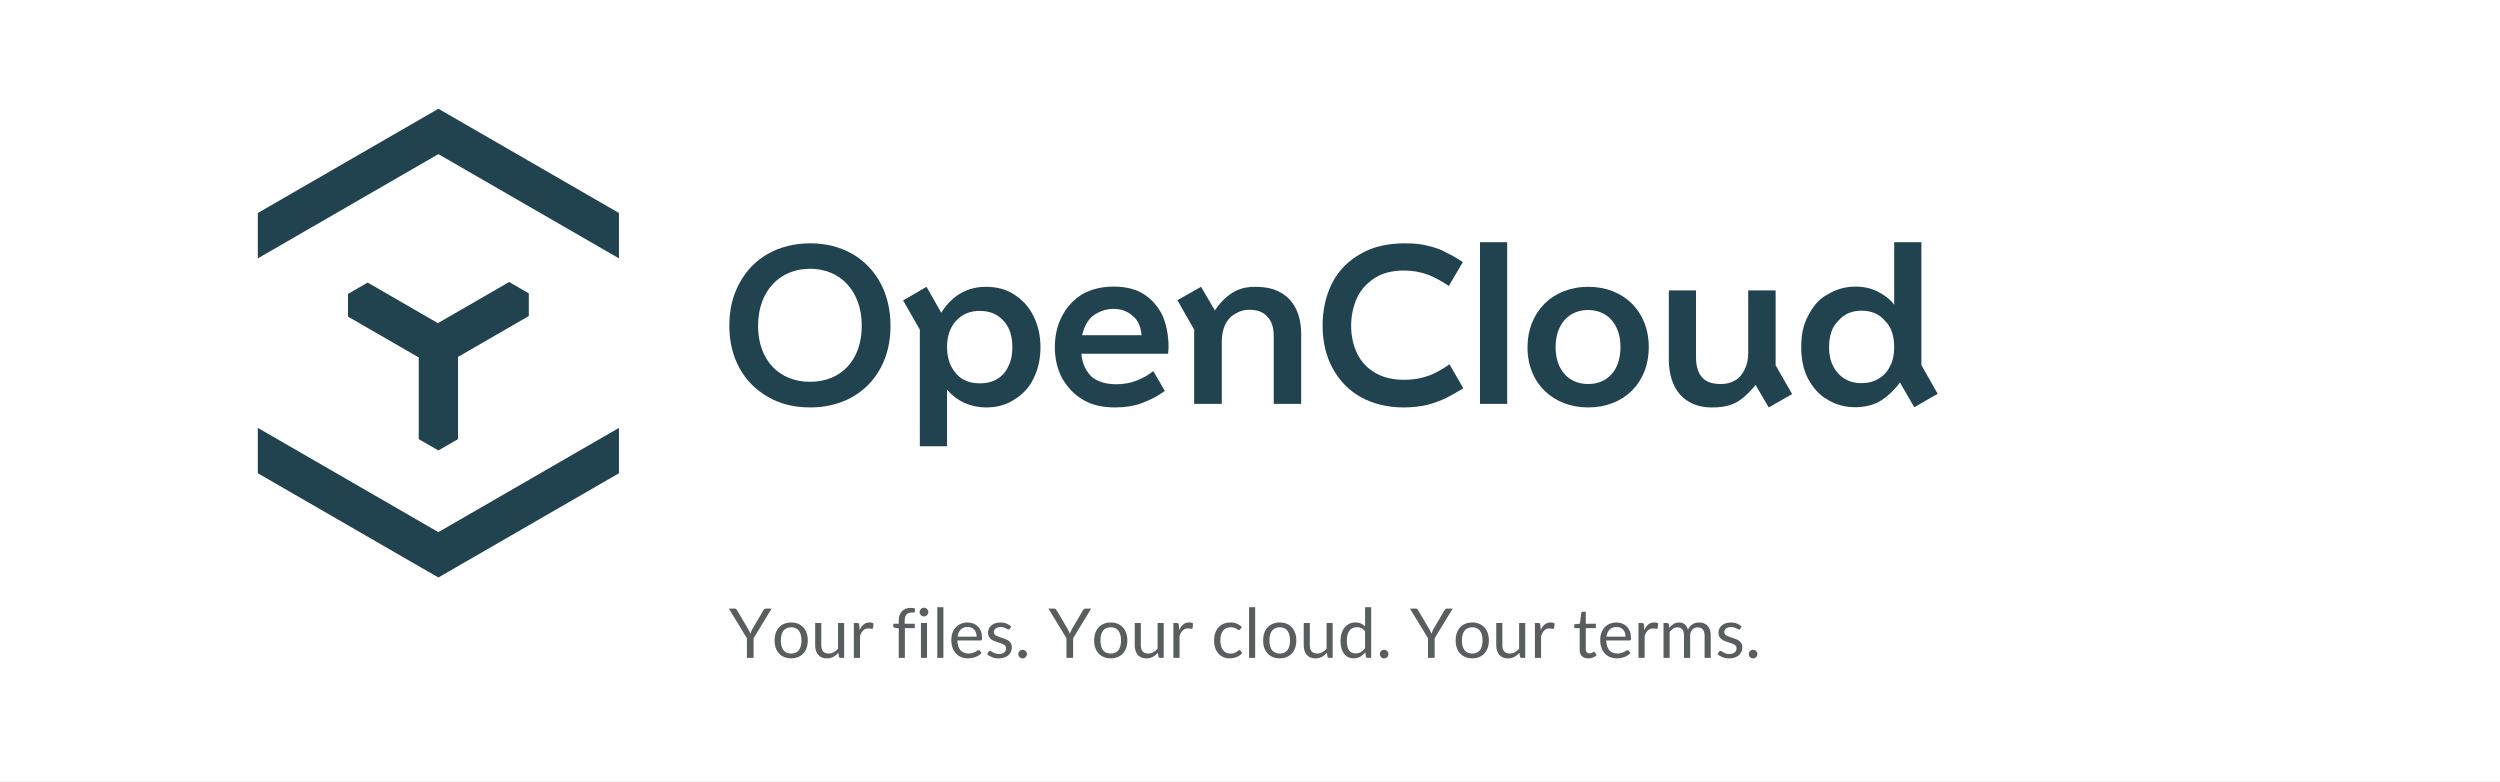
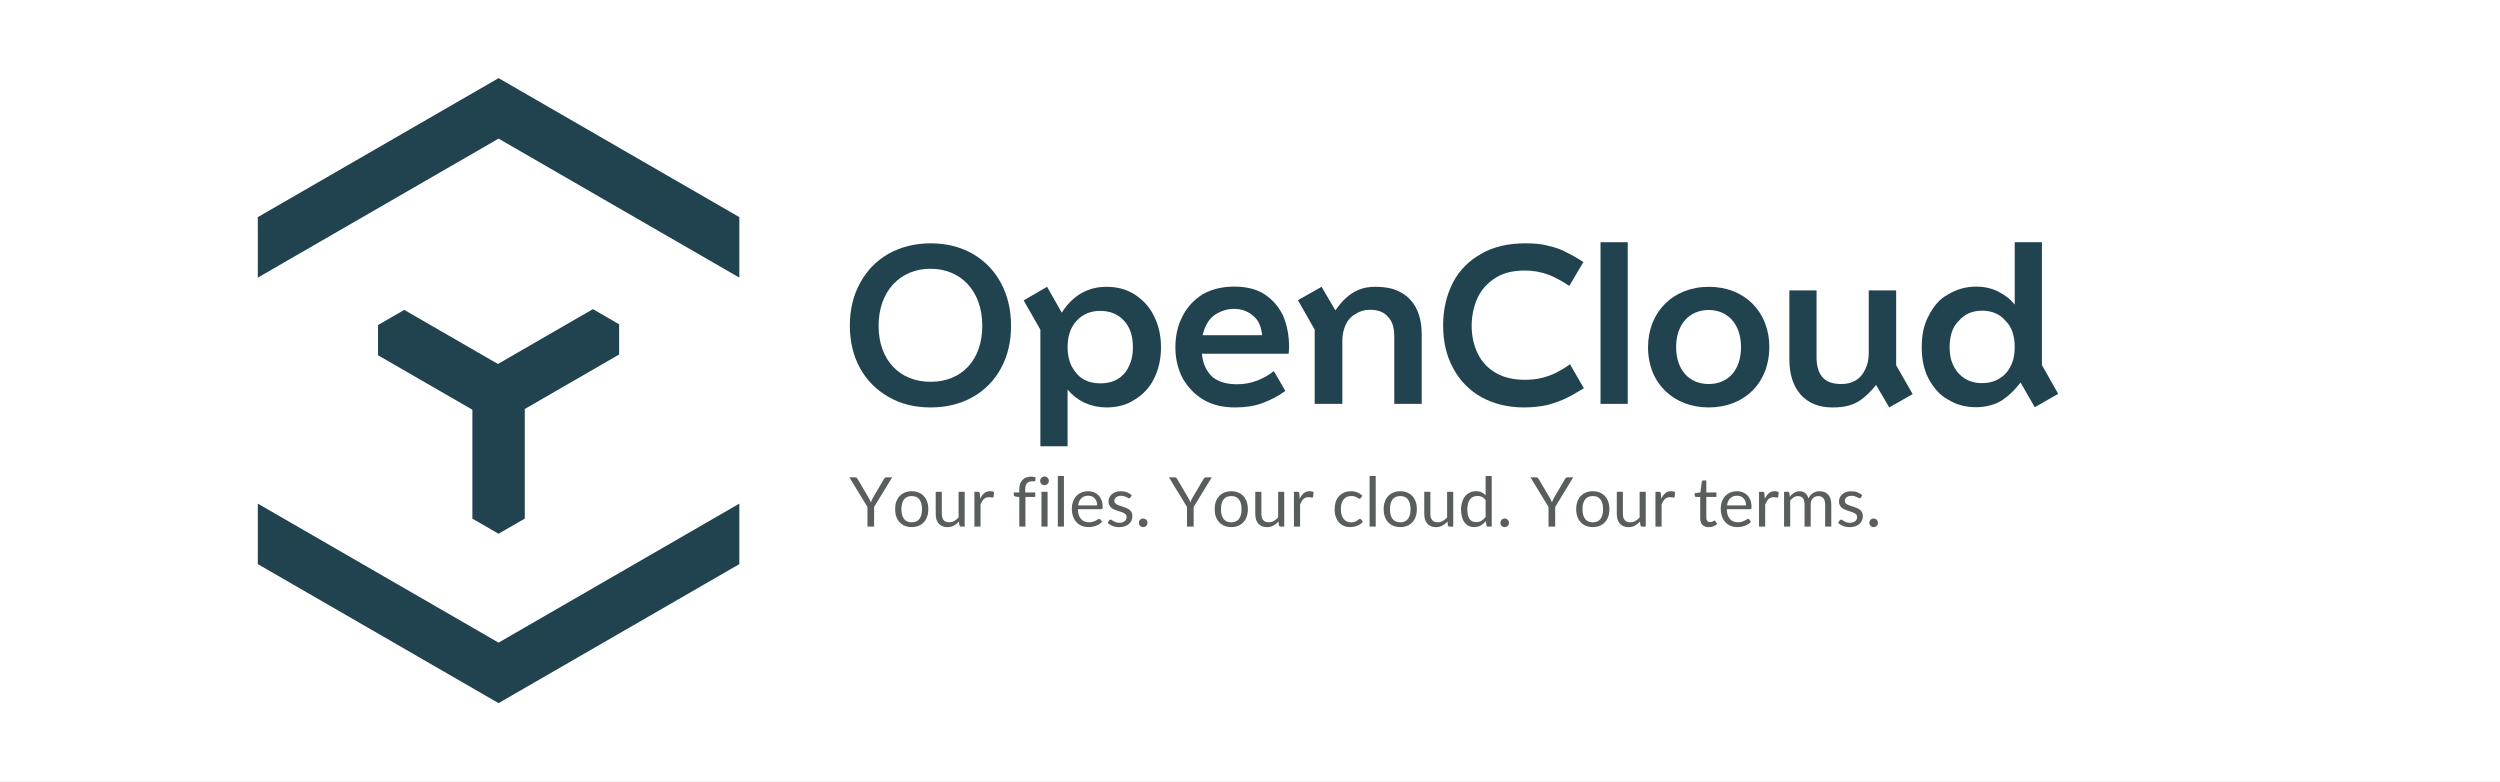
<svg xmlns="http://www.w3.org/2000/svg" width="1600" height="500" viewBox="0 0 1600 500" role="img" aria-label="OpenCloud">
  <rect width="1600" height="500" fill="#ffffff" />
-   <svg x="165.00" y="69.60" width="231.43" height="300.00" viewBox="0 0 27 35">
+   <svg x="165.00" y="50.00" width="308.57" height="400.00" viewBox="0 0 27 35">
    <path d="M13.481 25.514L14.95 24.666V18.528L20.234 15.477V13.785L18.765 12.937L13.446 16.008L8.201 12.979L6.732 13.827V15.52L12.016 18.57V24.668L13.481 25.514Z" fill="#20434F" />
    <path d="M26.965 7.784L13.483 0L0 7.784V11.172L13.482 3.388L26.965 11.172V7.784Z" fill="#20434F" />
    <path d="M26.965 23.828L13.482 31.612L0 23.828V27.216L13.482 35L26.965 27.216V23.828Z" fill="#20434F" />
  </svg>
-   <svg x="466.43" y="153.60" width="774.00" height="132.00" viewBox="41 7 129 22">
+   <svg x="543.57" y="153.60" width="774.00" height="132.00" viewBox="41 7 129 22">
    <path d="M45.193 23.743C42.577 22.268 41.055 19.557 41.055 16.155C41.055 14.443 41.411 12.921 42.148 11.589C43.575 8.925 46.287 7.355 49.688 7.355C51.377 7.355 52.851 7.736 54.159 8.473C56.752 9.972 58.251 12.731 58.251 16.155C58.251 17.844 57.894 19.366 57.18 20.675C55.753 23.315 53.042 24.86 49.688 24.86C47.999 24.86 46.501 24.504 45.193 23.743ZM49.664 22.125C52.994 22.125 55.182 19.795 55.182 16.155C55.182 12.421 52.876 10.067 49.664 10.067C46.453 10.067 44.122 12.421 44.122 16.155C44.122 19.771 46.334 22.125 49.664 22.125Z" fill="#20434F" />
    <path d="M62.091 11.993L63.661 14.752C65.088 12.493 66.967 11.993 68.418 11.993C69.583 11.993 70.582 12.255 71.462 12.826C72.366 13.42 73.056 14.181 73.508 15.133C74.007 16.132 74.245 17.226 74.245 18.439C74.245 19.652 74.007 20.77 73.508 21.769C73.056 22.72 72.342 23.481 71.438 24.028C70.582 24.599 69.583 24.86 68.418 24.86C67.633 24.86 66.848 24.694 66.087 24.361C65.397 24.028 64.779 23.553 64.279 22.958V28.999H61.377V16.56L59.594 13.444L62.091 11.993ZM64.279 18.439C64.279 19.176 64.422 19.866 64.707 20.46C65.064 21.103 65.469 21.555 65.944 21.84C66.491 22.149 67.086 22.292 67.775 22.292C68.489 22.292 69.084 22.149 69.607 21.84C70.13 21.531 70.558 21.079 70.82 20.46C71.129 19.866 71.248 19.176 71.248 18.439C71.248 17.25 70.939 16.298 70.32 15.632C69.678 14.919 68.846 14.562 67.752 14.562C66.729 14.562 65.873 14.919 65.231 15.632C64.612 16.298 64.279 17.25 64.279 18.439Z" fill="#20434F" />
    <path d="M76.54 15.133C77.016 14.181 77.73 13.397 78.705 12.778C79.704 12.231 80.798 11.97 82.059 11.97C83.319 11.97 84.366 12.231 85.198 12.731C86.102 13.302 86.768 14.063 87.244 15.014C87.671 15.989 87.909 17.154 87.909 18.439L87.862 19.129H78.61C78.705 20.199 79.085 21.008 79.751 21.626C80.418 22.149 81.298 22.387 82.344 22.387C83.153 22.387 83.866 22.245 84.532 21.983C85.198 21.721 85.793 21.388 86.269 20.984C86.34 21.055 87.505 23.101 87.505 23.101C86.768 23.648 85.935 24.076 85.032 24.408C84.199 24.718 83.224 24.86 82.153 24.86C80.869 24.86 79.728 24.599 78.8 24.052C77.896 23.529 77.159 22.767 76.564 21.769C76.041 20.77 75.779 19.652 75.779 18.439C75.779 17.25 76.017 16.132 76.54 15.133ZM78.681 17.154H85.032C84.936 16.203 84.627 15.537 84.104 15.109C83.533 14.61 82.867 14.348 82.059 14.348C81.226 14.348 80.513 14.61 79.87 15.062C79.3 15.514 78.919 16.203 78.681 17.154Z" fill="#20434F" />
    <path d="M102.054 17.059V24.48H99.128V17.321C99.128 16.346 98.914 15.656 98.462 15.204C98.034 14.681 97.392 14.443 96.512 14.443C95.941 14.443 95.466 14.586 94.99 14.895C94.538 15.133 94.181 15.537 93.943 16.037C93.729 16.512 93.587 17.083 93.587 17.773V24.48H90.637V16.56L88.853 13.42L91.374 11.993L92.849 14.514C94.348 12.278 95.965 11.993 97.059 11.993C98.296 11.993 99.057 12.207 99.556 12.445C100.056 12.683 100.508 12.992 100.841 13.373C101.649 14.253 102.054 15.49 102.054 17.059Z" fill="#20434F" />
    <path d="M117.538 23.838C117.015 24.1 116.325 24.361 115.469 24.599C114.684 24.766 113.851 24.861 112.971 24.861C111.259 24.861 109.737 24.48 108.429 23.767C107.144 23.053 106.145 22.03 105.408 20.675C104.694 19.366 104.338 17.844 104.338 16.108C104.338 14.419 104.694 12.897 105.384 11.541C106.074 10.21 107.144 9.163 108.405 8.473C109.713 7.712 111.283 7.355 113.138 7.355C114.066 7.355 114.874 7.427 115.564 7.617C116.373 7.807 117.038 8.045 117.514 8.331C118.014 8.569 118.608 8.902 119.298 9.353L117.8 11.898C117.062 11.399 116.349 11.018 115.659 10.733C114.85 10.424 113.994 10.257 113.066 10.257C111.83 10.257 110.807 10.495 109.999 10.994C109.118 11.541 108.476 12.231 108.048 13.088C107.62 14.015 107.382 15.038 107.382 16.155C107.382 17.274 107.62 18.273 108.048 19.152C108.476 20.009 109.118 20.699 109.999 21.198C110.831 21.674 111.854 21.912 113.043 21.912C113.733 21.912 114.351 21.84 114.922 21.697C115.54 21.531 116.064 21.341 116.491 21.103C117.086 20.794 117.538 20.508 117.871 20.247L119.346 22.815C118.632 23.243 118.037 23.6 117.538 23.838Z" fill="#20434F" />
    <rect x="121.127" y="7.236" width="2.902" height="17.244" fill="#20434F" />
    <path d="M126.195 18.439C126.195 14.681 128.859 11.993 132.688 11.993C136.494 11.993 139.134 14.657 139.134 18.415C139.134 22.221 136.494 24.86 132.664 24.86C129.002 24.86 126.195 22.363 126.195 18.439ZM132.664 22.363C134.71 22.363 136.113 20.912 136.113 18.415C136.113 15.989 134.71 14.467 132.664 14.467C130.548 14.467 129.192 16.06 129.192 18.415C129.192 20.841 130.572 22.363 132.664 22.363Z" fill="#20434F" />
    <path d="M145.86 24.861C144.456 24.861 143.339 24.432 142.482 23.505C141.674 22.577 141.27 21.317 141.27 19.747V12.374H144.171V19.533C144.171 20.46 144.385 21.174 144.837 21.674C145.265 22.149 145.931 22.363 146.811 22.363C147.382 22.363 147.881 22.244 148.334 21.983C148.785 21.721 149.118 21.317 149.356 20.817C149.618 20.294 149.737 19.699 149.737 19.081V12.374H152.662V20.365L154.422 23.434L151.925 24.861L150.522 22.459C150.522 22.459 149.974 23.172 149.237 23.791C148.334 24.552 147.382 24.861 145.86 24.861Z" fill="#20434F" />
    <path d="M156.104 15.133C156.651 14.062 157.293 13.277 158.173 12.826C159.053 12.279 160.076 11.97 161.17 11.97C162.098 11.97 162.859 12.16 163.525 12.493C164.191 12.826 164.809 13.254 165.309 13.896V7.237H168.21V20.341L169.947 23.41L167.449 24.837L165.927 22.197C165.927 22.197 164.88 23.671 163.525 24.337C162.954 24.623 162.05 24.837 161.194 24.837C160.076 24.837 159.053 24.575 158.173 24.005C157.317 23.553 156.651 22.768 156.104 21.769C155.604 20.77 155.391 19.699 155.391 18.439C155.391 17.155 155.604 16.06 156.104 15.133ZM158.363 18.439C158.363 19.247 158.506 19.89 158.792 20.437C159.125 21.103 159.553 21.507 160.004 21.793C160.528 22.102 161.098 22.268 161.812 22.268C162.526 22.268 163.144 22.102 163.644 21.793C164.143 21.507 164.571 21.079 164.88 20.437C165.166 19.89 165.309 19.247 165.309 18.439C165.309 17.25 164.999 16.251 164.333 15.632C163.763 14.919 162.883 14.539 161.836 14.539C160.766 14.539 159.933 14.919 159.339 15.632C158.673 16.251 158.363 17.25 158.363 18.439Z" fill="#20434F" />
  </svg>
-   <path d="M493.84 389.50L482.29 408.47L482.29 421.03L478.02 421.03L478.02 408.47L466.47 389.50L470.21 389.50Q470.78 389.50 471.11 389.78Q471.44 390.05 471.69 390.49L478.90 402.75Q479.30 403.52 479.63 404.19Q479.96 404.86 480.20 405.54Q480.44 404.86 480.75 404.19Q481.06 403.52 481.43 402.75L488.63 390.49Q488.82 390.12 489.18 389.81Q489.53 389.50 490.08 389.50L493.84 389.50M506.38 398.39Q508.82 398.39 510.78 399.20Q512.74 400.02 514.12 401.51Q515.51 403.01 516.25 405.13Q516.98 407.26 516.98 409.87Q516.98 412.51 516.25 414.63Q515.51 416.74 514.12 418.23Q512.74 419.73 510.78 420.53Q508.82 421.34 506.38 421.34Q503.92 421.34 501.95 420.53Q499.98 419.73 498.59 418.23Q497.21 416.74 496.47 414.63Q495.73 412.51 495.73 409.87Q495.73 407.26 496.47 405.13Q497.21 403.01 498.59 401.51Q499.98 400.02 501.95 399.20Q503.92 398.39 506.38 398.39M506.38 418.28Q509.68 418.28 511.31 416.07Q512.94 413.86 512.94 409.90Q512.94 405.91 511.31 403.69Q509.68 401.47 506.38 401.47Q504.71 401.47 503.47 402.04Q502.22 402.61 501.40 403.69Q500.57 404.77 500.17 406.34Q499.76 407.92 499.76 409.90Q499.76 413.86 501.40 416.07Q503.04 418.28 506.38 418.28M536.34 398.74L540.26 398.74L540.26 421.03L537.93 421.03Q537.09 421.03 536.87 420.21L536.56 417.82Q535.11 419.42 533.31 420.40Q531.50 421.38 529.17 421.38Q527.35 421.38 525.95 420.78Q524.55 420.17 523.61 419.07Q522.66 417.97 522.19 416.41Q521.71 414.85 521.71 412.95L521.71 398.74L525.63 398.74L525.63 412.95Q525.63 415.48 526.79 416.87Q527.94 418.26 530.32 418.26Q532.05 418.26 533.56 417.43Q535.07 416.61 536.34 415.15L536.34 398.74M549.92 399.82L550.18 403.21Q551.24 400.92 552.78 399.63Q554.32 398.35 556.54 398.35Q557.24 398.35 557.89 398.50Q558.54 398.65 559.05 398.98L558.76 401.91Q558.63 402.46 558.10 402.46Q557.79 402.46 557.20 402.33Q556.61 402.20 555.86 402.20Q554.80 402.20 553.98 402.50Q553.15 402.81 552.50 403.42Q551.85 404.02 551.34 404.91Q550.82 405.80 550.40 406.95L550.40 421.03L546.46 421.03L546.46 398.74L548.71 398.74Q549.35 398.74 549.59 398.98Q549.83 399.23 549.92 399.82M579.13 421.03L575.20 421.03L575.20 402.09L572.73 401.80Q572.27 401.69 571.97 401.46Q571.68 401.23 571.68 400.79L571.68 399.18L575.20 399.18L575.20 397.03Q575.20 395.11 575.74 393.63Q576.27 392.14 577.28 391.12Q578.28 390.10 579.68 389.57Q581.09 389.04 582.85 389.04Q584.35 389.04 585.60 389.48L585.51 391.44Q585.47 391.97 584.93 392.01Q584.39 392.05 583.49 392.05Q582.48 392.05 581.65 392.32Q580.83 392.58 580.23 393.18Q579.64 393.77 579.32 394.74Q579 395.71 579 397.14L579 399.18L585.43 399.18L585.43 402.02L579.13 402.02L579.13 421.03M589.39 398.74L593.30 398.74L593.30 421.03L589.39 421.03L589.39 398.74M594.14 391.75Q594.14 392.32 593.91 392.81Q593.68 393.31 593.29 393.69Q592.91 394.08 592.39 394.30Q591.87 394.52 591.30 394.52Q590.73 394.52 590.23 394.30Q589.74 394.08 589.36 393.69Q588.99 393.31 588.77 392.81Q588.55 392.32 588.55 391.75Q588.55 391.17 588.77 390.66Q588.99 390.14 589.36 389.75Q589.74 389.37 590.23 389.15Q590.73 388.93 591.30 388.93Q591.87 388.93 592.39 389.15Q592.91 389.37 593.29 389.75Q593.68 390.14 593.91 390.66Q594.14 391.17 594.14 391.75M599.86 388.62L603.77 388.62L603.77 421.03L599.86 421.03L599.86 388.62M612.84 407.45L625.03 407.45Q625.03 406.09 624.64 404.96Q624.26 403.82 623.52 403Q622.78 402.17 621.73 401.72Q620.67 401.27 619.33 401.27Q616.51 401.27 614.87 402.91Q613.23 404.55 612.84 407.45M627.09 416.47L628.19 417.90Q627.47 418.78 626.46 419.43Q625.44 420.08 624.29 420.50Q623.13 420.92 621.90 421.13Q620.67 421.34 619.46 421.34Q617.15 421.34 615.20 420.56Q613.26 419.77 611.84 418.27Q610.42 416.76 609.63 414.54Q608.83 412.32 608.83 409.43Q608.83 407.10 609.55 405.08Q610.26 403.05 611.61 401.57Q612.95 400.08 614.88 399.24Q616.82 398.39 619.24 398.39Q621.24 398.39 622.95 399.06Q624.65 399.73 625.90 401Q627.14 402.26 627.84 404.12Q628.55 405.98 628.55 408.36Q628.55 409.28 628.35 409.59Q628.15 409.90 627.60 409.90L612.71 409.90Q612.77 412.01 613.29 413.57Q613.81 415.13 614.73 416.18Q615.65 417.22 616.93 417.74Q618.21 418.26 619.79 418.26Q621.26 418.26 622.33 417.92Q623.40 417.57 624.17 417.18Q624.94 416.78 625.46 416.44Q625.97 416.10 626.35 416.10Q626.83 416.10 627.09 416.47M647.20 400.99L646.32 402.42Q646.06 402.90 645.51 402.90Q645.18 402.90 644.76 402.66Q644.34 402.42 643.74 402.12Q643.13 401.82 642.30 401.57Q641.46 401.32 640.32 401.32Q639.33 401.32 638.53 401.57Q637.74 401.82 637.18 402.26Q636.62 402.70 636.32 403.29Q636.03 403.87 636.03 404.55Q636.03 405.41 636.52 405.98Q637.02 406.55 637.83 406.97Q638.64 407.39 639.68 407.71Q640.71 408.03 641.80 408.39Q642.89 408.75 643.92 409.19Q644.96 409.63 645.77 410.29Q646.59 410.95 647.08 411.91Q647.58 412.87 647.58 414.21Q647.58 415.75 647.03 417.06Q646.48 418.37 645.40 419.32Q644.32 420.28 642.76 420.83Q641.20 421.38 639.15 421.38Q636.82 421.38 634.93 420.62Q633.03 419.86 631.71 418.67L632.64 417.18Q632.81 416.89 633.06 416.74Q633.30 416.58 633.67 416.58Q634.07 416.58 634.51 416.89Q634.95 417.20 635.58 417.57Q636.20 417.95 637.10 418.26Q638.01 418.56 639.35 418.56Q640.49 418.56 641.35 418.27Q642.21 417.97 642.78 417.46Q643.35 416.96 643.63 416.30Q643.90 415.64 643.90 414.89Q643.90 413.97 643.41 413.36Q642.91 412.76 642.10 412.33Q641.28 411.90 640.24 411.58Q639.19 411.26 638.11 410.91Q637.02 410.56 635.97 410.11Q634.93 409.65 634.11 408.97Q633.30 408.29 632.80 407.29Q632.31 406.29 632.31 404.86Q632.31 403.58 632.84 402.41Q633.36 401.23 634.38 400.34Q635.39 399.45 636.86 398.92Q638.34 398.39 640.23 398.39Q642.43 398.39 644.18 399.08Q645.93 399.78 647.20 400.99M651.73 418.61Q651.73 418.04 651.94 417.53Q652.15 417.02 652.52 416.65Q652.88 416.28 653.38 416.06Q653.89 415.84 654.46 415.84Q655.03 415.84 655.54 416.06Q656.05 416.28 656.42 416.65Q656.79 417.02 657.01 417.53Q657.23 418.04 657.23 418.61Q657.23 419.20 657.01 419.70Q656.79 420.19 656.42 420.57Q656.05 420.94 655.54 421.15Q655.03 421.36 654.46 421.36Q653.89 421.36 653.38 421.15Q652.88 420.94 652.52 420.57Q652.15 420.19 651.94 419.70Q651.73 419.20 651.73 418.61M698.35 389.50L686.80 408.47L686.80 421.03L682.53 421.03L682.53 408.47L670.98 389.50L674.72 389.50Q675.30 389.50 675.63 389.78Q675.96 390.05 676.20 390.49L683.41 402.75Q683.81 403.52 684.14 404.19Q684.47 404.86 684.71 405.54Q684.95 404.86 685.26 404.19Q685.57 403.52 685.94 402.75L693.14 390.49Q693.34 390.12 693.69 389.81Q694.04 389.50 694.59 389.50L698.35 389.50M710.89 398.39Q713.33 398.39 715.29 399.20Q717.25 400.02 718.64 401.51Q720.02 403.01 720.76 405.13Q721.50 407.26 721.50 409.87Q721.50 412.51 720.76 414.63Q720.02 416.74 718.64 418.23Q717.25 419.73 715.29 420.53Q713.33 421.34 710.89 421.34Q708.43 421.34 706.46 420.53Q704.49 419.73 703.10 418.23Q701.72 416.74 700.98 414.63Q700.24 412.51 700.24 409.87Q700.24 407.26 700.98 405.13Q701.72 403.01 703.10 401.51Q704.49 400.02 706.46 399.20Q708.43 398.39 710.89 398.39M710.89 418.28Q714.19 418.28 715.82 416.07Q717.45 413.86 717.45 409.90Q717.45 405.91 715.82 403.69Q714.19 401.47 710.89 401.47Q709.22 401.47 707.98 402.04Q706.73 402.61 705.91 403.69Q705.08 404.77 704.68 406.34Q704.27 407.92 704.27 409.90Q704.27 413.86 705.91 416.07Q707.55 418.28 710.89 418.28M740.86 398.74L744.77 398.74L744.77 421.03L742.44 421.03Q741.60 421.03 741.38 420.21L741.08 417.82Q739.62 419.42 737.82 420.40Q736.02 421.38 733.68 421.38Q731.86 421.38 730.46 420.78Q729.06 420.17 728.12 419.07Q727.17 417.97 726.70 416.41Q726.23 414.85 726.23 412.95L726.23 398.74L730.14 398.74L730.14 412.95Q730.14 415.48 731.30 416.87Q732.45 418.26 734.83 418.26Q736.57 418.26 738.07 417.43Q739.58 416.61 740.86 415.15L740.86 398.74M754.43 399.82L754.69 403.21Q755.75 400.92 757.29 399.63Q758.83 398.35 761.05 398.35Q761.76 398.35 762.41 398.50Q763.05 398.65 763.56 398.98L763.27 401.91Q763.14 402.46 762.61 402.46Q762.31 402.46 761.71 402.33Q761.12 402.20 760.37 402.20Q759.31 402.20 758.49 402.50Q757.66 402.81 757.02 403.42Q756.37 404.02 755.85 404.91Q755.33 405.80 754.91 406.95L754.91 421.03L750.98 421.03L750.98 398.74L753.22 398.74Q753.86 398.74 754.10 398.98Q754.34 399.23 754.43 399.82M794.80 401.29L793.77 402.70Q793.59 402.94 793.41 403.08Q793.24 403.21 792.93 403.21Q792.60 403.21 792.20 402.93Q791.81 402.66 791.23 402.33Q790.64 402 789.80 401.72Q788.95 401.45 787.72 401.45Q786.07 401.45 784.81 402.03Q783.56 402.61 782.71 403.71Q781.86 404.81 781.44 406.38Q781.01 407.94 781.01 409.87Q781.01 411.90 781.47 413.47Q781.93 415.04 782.78 416.11Q783.62 417.18 784.82 417.74Q786.02 418.30 787.52 418.30Q788.95 418.30 789.87 417.96Q790.80 417.62 791.40 417.20Q792.01 416.78 792.41 416.44Q792.82 416.10 793.22 416.10Q793.70 416.10 793.96 416.47L795.06 417.90Q794.34 418.81 793.41 419.44Q792.49 420.08 791.42 420.51Q790.36 420.94 789.19 421.14Q788.02 421.34 786.81 421.34Q784.72 421.34 782.93 420.57Q781.14 419.80 779.82 418.33Q778.50 416.87 777.75 414.74Q777 412.60 777 409.87Q777 407.39 777.70 405.28Q778.39 403.16 779.72 401.64Q781.05 400.11 783 399.25Q784.94 398.39 787.47 398.39Q789.83 398.39 791.62 399.15Q793.41 399.91 794.80 401.29M799.40 388.62L803.31 388.62L803.31 421.03L799.40 421.03L799.40 388.62M819.04 398.39Q821.49 398.39 823.44 399.20Q825.40 400.02 826.79 401.51Q828.17 403.01 828.91 405.13Q829.65 407.26 829.65 409.87Q829.65 412.51 828.91 414.63Q828.17 416.74 826.79 418.23Q825.40 419.73 823.44 420.53Q821.49 421.34 819.04 421.34Q816.58 421.34 814.61 420.53Q812.64 419.73 811.26 418.23Q809.87 416.74 809.13 414.63Q808.40 412.51 808.40 409.87Q808.40 407.26 809.13 405.13Q809.87 403.01 811.26 401.51Q812.64 400.02 814.61 399.20Q816.58 398.39 819.04 398.39M819.04 418.28Q822.34 418.28 823.97 416.07Q825.60 413.86 825.60 409.90Q825.60 405.91 823.97 403.69Q822.34 401.47 819.04 401.47Q817.37 401.47 816.13 402.04Q814.89 402.61 814.06 403.69Q813.24 404.77 812.83 406.34Q812.42 407.92 812.42 409.90Q812.42 413.86 814.06 416.07Q815.70 418.28 819.04 418.28M849.01 398.74L852.92 398.74L852.92 421.03L850.59 421.03Q849.76 421.03 849.54 420.21L849.23 417.82Q847.78 419.42 845.97 420.40Q844.17 421.38 841.84 421.38Q840.01 421.38 838.61 420.78Q837.22 420.17 836.27 419.07Q835.32 417.97 834.85 416.41Q834.38 414.85 834.38 412.95L834.38 398.74L838.29 398.74L838.29 412.95Q838.29 415.48 839.45 416.87Q840.60 418.26 842.98 418.26Q844.72 418.26 846.23 417.43Q847.73 416.61 849.01 415.15L849.01 398.74M873.65 414.80L873.65 404.04Q872.55 402.57 871.27 401.99Q870 401.40 868.41 401.40Q865.31 401.40 863.64 403.63Q861.97 405.85 861.97 409.96Q861.97 412.14 862.34 413.69Q862.71 415.24 863.44 416.24Q864.17 417.24 865.22 417.71Q866.28 418.17 867.62 418.17Q869.56 418.17 871 417.29Q872.44 416.41 873.65 414.80M873.65 388.62L877.56 388.62L877.56 421.03L875.23 421.03Q874.40 421.03 874.18 420.21L873.82 417.51Q872.39 419.22 870.57 420.28Q868.74 421.34 866.34 421.34Q864.43 421.34 862.87 420.60Q861.31 419.86 860.21 418.43Q859.11 417 858.51 414.87Q857.92 412.73 857.92 409.96Q857.92 407.50 858.58 405.38Q859.24 403.25 860.47 401.69Q861.70 400.13 863.50 399.24Q865.29 398.35 867.53 398.35Q869.58 398.35 871.04 399.04Q872.50 399.73 873.65 400.96L873.65 388.62M883.11 418.61Q883.11 418.04 883.32 417.53Q883.53 417.02 883.89 416.65Q884.25 416.28 884.76 416.06Q885.26 415.84 885.84 415.84Q886.41 415.84 886.91 416.06Q887.42 416.28 887.79 416.65Q888.17 417.02 888.39 417.53Q888.61 418.04 888.61 418.61Q888.61 419.20 888.39 419.70Q888.17 420.19 887.79 420.57Q887.42 420.94 886.91 421.15Q886.41 421.36 885.84 421.36Q885.26 421.36 884.76 421.15Q884.25 420.94 883.89 420.57Q883.53 420.19 883.32 419.70Q883.11 419.20 883.11 418.61M929.73 389.50L918.18 408.47L918.18 421.03L913.91 421.03L913.91 408.47L902.36 389.50L906.10 389.50Q906.67 389.50 907 389.78Q907.33 390.05 907.57 390.49L914.79 402.75Q915.18 403.52 915.51 404.19Q915.84 404.86 916.09 405.54Q916.33 404.86 916.64 404.19Q916.94 403.52 917.32 402.75L924.51 390.49Q924.71 390.12 925.06 389.81Q925.41 389.50 925.96 389.50L929.73 389.50M942.27 398.39Q944.71 398.39 946.67 399.20Q948.62 400.02 950.01 401.51Q951.40 403.01 952.13 405.13Q952.87 407.26 952.87 409.87Q952.87 412.51 952.13 414.63Q951.40 416.74 950.01 418.23Q948.62 419.73 946.67 420.53Q944.71 421.34 942.27 421.34Q939.80 421.34 937.83 420.53Q935.86 419.73 934.48 418.23Q933.09 416.74 932.36 414.63Q931.62 412.51 931.62 409.87Q931.62 407.26 932.36 405.13Q933.09 403.01 934.48 401.51Q935.86 400.02 937.83 399.20Q939.80 398.39 942.27 398.39M942.27 418.28Q945.57 418.28 947.19 416.07Q948.82 413.86 948.82 409.90Q948.82 405.91 947.19 403.69Q945.57 401.47 942.27 401.47Q940.59 401.47 939.35 402.04Q938.11 402.61 937.28 403.69Q936.46 404.77 936.05 406.34Q935.64 407.92 935.64 409.90Q935.64 413.86 937.28 416.07Q938.92 418.28 942.27 418.28M972.23 398.74L976.15 398.74L976.15 421.03L973.81 421.03Q972.98 421.03 972.76 420.21L972.45 417.82Q971 419.42 969.19 420.40Q967.39 421.38 965.06 421.38Q963.23 421.38 961.84 420.78Q960.44 420.17 959.49 419.07Q958.55 417.97 958.07 416.41Q957.60 414.85 957.60 412.95L957.60 398.74L961.52 398.74L961.52 412.95Q961.52 415.48 962.67 416.87Q963.83 418.26 966.20 418.26Q967.94 418.26 969.45 417.43Q970.95 416.61 972.23 415.15L972.23 398.74M985.80 399.82L986.07 403.21Q987.12 400.92 988.66 399.63Q990.20 398.35 992.43 398.35Q993.13 398.35 993.78 398.50Q994.43 398.65 994.93 398.98L994.65 401.91Q994.52 402.46 993.99 402.46Q993.68 402.46 993.09 402.33Q992.49 402.20 991.74 402.20Q990.69 402.20 989.86 402.50Q989.04 402.81 988.39 403.42Q987.74 404.02 987.22 404.91Q986.71 405.80 986.29 406.95L986.29 421.03L982.35 421.03L982.35 398.74L984.59 398.74Q985.23 398.74 985.47 398.98Q985.72 399.23 985.80 399.82M1016.47 421.38Q1013.83 421.38 1012.41 419.91Q1010.99 418.43 1010.99 415.66L1010.99 402.02L1008.31 402.02Q1007.96 402.02 1007.72 401.81Q1007.47 401.60 1007.47 401.16L1007.47 399.60L1011.13 399.14L1012.03 392.25Q1012.09 391.92 1012.33 391.71Q1012.56 391.50 1012.93 391.50L1014.91 391.50L1014.91 399.18L1021.36 399.18L1021.36 402.02L1014.91 402.02L1014.91 415.40Q1014.91 416.80 1015.59 417.49Q1016.27 418.17 1017.35 418.17Q1017.97 418.17 1018.42 418Q1018.87 417.84 1019.20 417.64Q1019.53 417.44 1019.76 417.28Q1019.99 417.11 1020.17 417.11Q1020.48 417.11 1020.72 417.49L1021.86 419.36Q1020.85 420.30 1019.42 420.84Q1017.99 421.38 1016.47 421.38M1028.13 407.45L1040.32 407.45Q1040.32 406.09 1039.94 404.96Q1039.55 403.82 1038.81 403Q1038.08 402.17 1037.02 401.72Q1035.96 401.27 1034.62 401.27Q1031.81 401.27 1030.17 402.91Q1028.53 404.55 1028.13 407.45M1042.39 416.47L1043.49 417.90Q1042.76 418.78 1041.75 419.43Q1040.74 420.08 1039.58 420.50Q1038.43 420.92 1037.20 421.13Q1035.96 421.34 1034.75 421.34Q1032.44 421.34 1030.50 420.56Q1028.55 419.77 1027.13 418.27Q1025.71 416.76 1024.92 414.54Q1024.13 412.32 1024.13 409.43Q1024.13 407.10 1024.84 405.08Q1025.56 403.05 1026.90 401.57Q1028.24 400.08 1030.18 399.24Q1032.11 398.39 1034.53 398.39Q1036.54 398.39 1038.24 399.06Q1039.95 399.73 1041.19 401Q1042.43 402.26 1043.14 404.12Q1043.84 405.98 1043.84 408.36Q1043.84 409.28 1043.64 409.59Q1043.44 409.90 1042.89 409.90L1028 409.90Q1028.07 412.01 1028.58 413.57Q1029.10 415.13 1030.02 416.18Q1030.95 417.22 1032.22 417.74Q1033.50 418.26 1035.08 418.26Q1036.56 418.26 1037.63 417.92Q1038.69 417.57 1039.46 417.18Q1040.23 416.78 1040.75 416.44Q1041.27 416.10 1041.64 416.10Q1042.12 416.10 1042.39 416.47M1052.09 399.82L1052.35 403.21Q1053.41 400.92 1054.95 399.63Q1056.49 398.35 1058.71 398.35Q1059.42 398.35 1060.07 398.50Q1060.71 398.65 1061.22 398.98L1060.93 401.91Q1060.80 402.46 1060.27 402.46Q1059.97 402.46 1059.37 402.33Q1058.78 402.20 1058.03 402.20Q1056.97 402.20 1056.15 402.50Q1055.32 402.81 1054.68 403.42Q1054.03 404.02 1053.51 404.91Q1052.99 405.80 1052.57 406.95L1052.57 421.03L1048.64 421.03L1048.64 398.74L1050.88 398.74Q1051.52 398.74 1051.76 398.98Q1052 399.23 1052.09 399.82M1068.59 421.03L1064.65 421.03L1064.65 398.74L1067.01 398.74Q1067.84 398.74 1068.04 399.56L1068.33 401.84Q1069.56 400.33 1071.10 399.36Q1072.64 398.39 1074.66 398.39Q1076.91 398.39 1078.30 399.64Q1079.70 400.90 1080.32 403.03Q1080.80 401.82 1081.56 400.94Q1082.32 400.06 1083.26 399.49Q1084.21 398.92 1085.28 398.65Q1086.34 398.39 1087.44 398.39Q1089.20 398.39 1090.58 398.95Q1091.95 399.51 1092.91 400.59Q1093.87 401.67 1094.37 403.24Q1094.88 404.81 1094.88 406.84L1094.88 421.03L1090.94 421.03L1090.94 406.84Q1090.94 404.22 1089.80 402.87Q1088.65 401.51 1086.50 401.51Q1085.53 401.51 1084.66 401.86Q1083.79 402.20 1083.13 402.86Q1082.47 403.52 1082.09 404.52Q1081.70 405.52 1081.70 406.84L1081.70 421.03L1077.76 421.03L1077.76 406.84Q1077.76 404.15 1076.69 402.83Q1075.61 401.51 1073.54 401.51Q1072.09 401.51 1070.86 402.30Q1069.62 403.08 1068.59 404.42L1068.59 421.03M1114.70 400.99L1113.82 402.42Q1113.56 402.90 1113.01 402.90Q1112.68 402.90 1112.26 402.66Q1111.84 402.42 1111.24 402.12Q1110.63 401.82 1109.80 401.57Q1108.96 401.32 1107.82 401.32Q1106.83 401.32 1106.03 401.57Q1105.24 401.82 1104.68 402.26Q1104.12 402.70 1103.82 403.29Q1103.53 403.87 1103.53 404.55Q1103.53 405.41 1104.02 405.98Q1104.52 406.55 1105.33 406.97Q1106.14 407.39 1107.18 407.71Q1108.21 408.03 1109.30 408.39Q1110.39 408.75 1111.42 409.19Q1112.46 409.63 1113.27 410.29Q1114.09 410.95 1114.58 411.91Q1115.08 412.87 1115.08 414.21Q1115.08 415.75 1114.53 417.06Q1113.98 418.37 1112.90 419.32Q1111.82 420.28 1110.26 420.83Q1108.70 421.38 1106.65 421.38Q1104.32 421.38 1102.43 420.62Q1100.53 419.86 1099.21 418.67L1100.14 417.18Q1100.31 416.89 1100.56 416.74Q1100.80 416.58 1101.17 416.58Q1101.57 416.58 1102.01 416.89Q1102.45 417.20 1103.08 417.57Q1103.70 417.95 1104.60 418.26Q1105.51 418.56 1106.85 418.56Q1107.99 418.56 1108.85 418.27Q1109.71 417.97 1110.28 417.46Q1110.85 416.96 1111.13 416.30Q1111.40 415.64 1111.40 414.89Q1111.40 413.97 1110.91 413.36Q1110.41 412.76 1109.60 412.33Q1108.78 411.90 1107.74 411.58Q1106.69 411.26 1105.61 410.91Q1104.52 410.56 1103.47 410.11Q1102.43 409.65 1101.61 408.97Q1100.80 408.29 1100.30 407.29Q1099.81 406.29 1099.81 404.86Q1099.81 403.58 1100.34 402.41Q1100.86 401.23 1101.88 400.34Q1102.89 399.45 1104.36 398.92Q1105.84 398.39 1107.73 398.39Q1109.93 398.39 1111.68 399.08Q1113.43 399.78 1114.70 400.99M1119.23 418.61Q1119.23 418.04 1119.44 417.53Q1119.65 417.02 1120.02 416.65Q1120.38 416.28 1120.88 416.06Q1121.39 415.84 1121.96 415.84Q1122.53 415.84 1123.04 416.06Q1123.55 416.28 1123.92 416.65Q1124.29 417.02 1124.51 417.53Q1124.73 418.04 1124.73 418.61Q1124.73 419.20 1124.51 419.70Q1124.29 420.19 1123.92 420.57Q1123.55 420.94 1123.04 421.15Q1122.53 421.36 1121.96 421.36Q1121.39 421.36 1120.88 421.15Q1120.38 420.94 1120.02 420.57Q1119.65 420.19 1119.44 419.70Q1119.23 419.20 1119.23 418.61" fill="#5a5d5e" />
+   <path d="M570.98 305.50L559.43 324.47L559.43 337.03L555.17 337.03L555.17 324.47L543.62 305.50L547.36 305.50Q547.93 305.50 548.26 305.78Q548.59 306.05 548.83 306.49L556.05 318.75Q556.44 319.52 556.77 320.19Q557.10 320.86 557.34 321.54Q557.59 320.86 557.89 320.19Q558.20 319.52 558.58 318.75L565.77 306.49Q565.97 306.12 566.32 305.81Q566.67 305.50 567.22 305.50L570.98 305.50M583.52 314.39Q585.97 314.39 587.92 315.20Q589.88 316.02 591.27 317.51Q592.65 319.01 593.39 321.13Q594.13 323.26 594.13 325.87Q594.13 328.51 593.39 330.63Q592.65 332.74 591.27 334.23Q589.88 335.73 587.92 336.53Q585.97 337.34 583.52 337.34Q581.06 337.34 579.09 336.53Q577.12 335.73 575.74 334.23Q574.35 332.74 573.61 330.63Q572.88 328.51 572.88 325.87Q572.88 323.26 573.61 321.13Q574.35 319.01 575.74 317.51Q577.12 316.02 579.09 315.20Q581.06 314.39 583.52 314.39M583.52 334.28Q586.82 334.28 588.45 332.07Q590.08 329.86 590.08 325.90Q590.08 321.91 588.45 319.69Q586.82 317.47 583.52 317.47Q581.85 317.47 580.61 318.04Q579.37 318.61 578.54 319.69Q577.72 320.77 577.31 322.34Q576.90 323.92 576.90 325.90Q576.90 329.86 578.54 332.07Q580.18 334.28 583.52 334.28M613.49 314.74L617.40 314.74L617.40 337.03L615.07 337.03Q614.24 337.03 614.02 336.21L613.71 333.82Q612.26 335.42 610.45 336.40Q608.65 337.38 606.32 337.38Q604.49 337.38 603.09 336.78Q601.70 336.17 600.75 335.07Q599.80 333.97 599.33 332.41Q598.86 330.85 598.86 328.95L598.86 314.74L602.77 314.74L602.77 328.95Q602.77 331.48 603.93 332.87Q605.08 334.26 607.46 334.26Q609.20 334.26 610.70 333.43Q612.21 332.61 613.49 331.15L613.49 314.74M627.06 315.82L627.33 319.21Q628.38 316.92 629.92 315.63Q631.46 314.35 633.68 314.35Q634.39 314.35 635.04 314.50Q635.69 314.65 636.19 314.98L635.91 317.91Q635.77 318.46 635.25 318.46Q634.94 318.46 634.34 318.33Q633.75 318.20 633 318.20Q631.95 318.20 631.12 318.50Q630.30 318.81 629.65 319.42Q629 320.02 628.48 320.91Q627.96 321.80 627.55 322.95L627.55 337.03L623.61 337.03L623.61 314.74L625.85 314.74Q626.49 314.74 626.73 314.98Q626.97 315.23 627.06 315.82M656.28 337.03L652.34 337.03L652.34 318.09L649.88 317.80Q649.41 317.69 649.12 317.46Q648.82 317.23 648.82 316.79L648.82 315.18L652.34 315.18L652.34 313.03Q652.34 311.11 652.88 309.63Q653.42 308.14 654.42 307.12Q655.42 306.10 656.83 305.57Q658.24 305.04 660 305.04Q661.49 305.04 662.75 305.48L662.66 307.44Q662.61 307.97 662.07 308.01Q661.54 308.05 660.63 308.05Q659.62 308.05 658.80 308.32Q657.97 308.58 657.38 309.18Q656.78 309.77 656.46 310.74Q656.15 311.71 656.15 313.14L656.15 315.18L662.57 315.18L662.57 318.02L656.28 318.02L656.28 337.03M666.53 314.74L670.45 314.74L670.45 337.03L666.53 337.03L666.53 314.74M671.28 307.75Q671.28 308.32 671.05 308.81Q670.82 309.31 670.43 309.69Q670.05 310.08 669.53 310.30Q669.02 310.52 668.44 310.52Q667.87 310.52 667.38 310.30Q666.88 310.08 666.51 309.69Q666.13 309.31 665.91 308.81Q665.69 308.32 665.69 307.75Q665.69 307.17 665.91 306.66Q666.13 306.14 666.51 305.75Q666.88 305.37 667.38 305.15Q667.87 304.93 668.44 304.93Q669.02 304.93 669.53 305.15Q670.05 305.37 670.43 305.75Q670.82 306.14 671.05 306.66Q671.28 307.17 671.28 307.75M677 304.62L680.92 304.62L680.92 337.03L677 337.03L677 304.62M689.98 323.45L702.17 323.45Q702.17 322.09 701.78 320.96Q701.40 319.82 700.66 319Q699.93 318.17 698.87 317.72Q697.81 317.27 696.47 317.27Q693.66 317.27 692.02 318.91Q690.38 320.55 689.98 323.45M704.24 332.47L705.34 333.90Q704.61 334.78 703.60 335.43Q702.59 336.08 701.43 336.50Q700.28 336.92 699.05 337.13Q697.81 337.34 696.60 337.34Q694.29 337.34 692.35 336.56Q690.40 335.77 688.98 334.27Q687.56 332.76 686.77 330.54Q685.98 328.32 685.98 325.43Q685.98 323.10 686.69 321.08Q687.41 319.05 688.75 317.57Q690.09 316.08 692.03 315.24Q693.96 314.39 696.38 314.39Q698.39 314.39 700.09 315.06Q701.80 315.73 703.04 317Q704.28 318.26 704.99 320.12Q705.69 321.98 705.69 324.36Q705.69 325.28 705.49 325.59Q705.29 325.90 704.74 325.90L689.85 325.90Q689.92 328.01 690.43 329.57Q690.95 331.13 691.87 332.18Q692.80 333.22 694.07 333.74Q695.35 334.26 696.93 334.26Q698.41 334.26 699.47 333.92Q700.54 333.57 701.31 333.18Q702.08 332.78 702.60 332.44Q703.12 332.10 703.49 332.10Q703.97 332.10 704.24 332.47M724.35 316.99L723.47 318.42Q723.20 318.90 722.65 318.90Q722.32 318.90 721.90 318.66Q721.49 318.42 720.88 318.12Q720.28 317.82 719.44 317.57Q718.60 317.32 717.46 317.32Q716.47 317.32 715.68 317.57Q714.89 317.82 714.32 318.26Q713.76 318.70 713.47 319.29Q713.17 319.87 713.17 320.55Q713.17 321.41 713.66 321.98Q714.16 322.55 714.97 322.97Q715.79 323.39 716.82 323.71Q717.86 324.03 718.94 324.39Q720.03 324.75 721.07 325.19Q722.10 325.63 722.92 326.29Q723.73 326.95 724.22 327.91Q724.72 328.87 724.72 330.21Q724.72 331.75 724.17 333.06Q723.62 334.37 722.54 335.32Q721.46 336.28 719.90 336.83Q718.34 337.38 716.29 337.38Q713.96 337.38 712.07 336.62Q710.18 335.86 708.86 334.67L709.78 333.18Q709.96 332.89 710.20 332.74Q710.44 332.58 710.82 332.58Q711.21 332.58 711.65 332.89Q712.09 333.20 712.72 333.57Q713.35 333.95 714.25 334.26Q715.15 334.56 716.49 334.56Q717.64 334.56 718.49 334.27Q719.35 333.97 719.92 333.46Q720.50 332.96 720.77 332.30Q721.05 331.64 721.05 330.89Q721.05 329.97 720.55 329.36Q720.06 328.76 719.24 328.33Q718.43 327.90 717.38 327.58Q716.34 327.26 715.25 326.91Q714.16 326.56 713.11 326.11Q712.07 325.65 711.26 324.97Q710.44 324.29 709.95 323.29Q709.45 322.29 709.45 320.86Q709.45 319.58 709.98 318.41Q710.51 317.23 711.52 316.34Q712.53 315.45 714.01 314.92Q715.48 314.39 717.37 314.39Q719.57 314.39 721.32 315.08Q723.07 315.78 724.35 316.99M728.88 334.61Q728.88 334.04 729.09 333.53Q729.30 333.02 729.66 332.65Q730.02 332.28 730.53 332.06Q731.03 331.84 731.61 331.84Q732.18 331.84 732.68 332.06Q733.19 332.28 733.56 332.65Q733.94 333.02 734.16 333.53Q734.38 334.04 734.38 334.61Q734.38 335.20 734.16 335.70Q733.94 336.19 733.56 336.57Q733.19 336.94 732.68 337.15Q732.18 337.36 731.61 337.36Q731.03 337.36 730.53 337.15Q730.02 336.94 729.66 336.57Q729.30 336.19 729.09 335.70Q728.88 335.20 728.88 334.61M775.50 305.50L763.95 324.47L763.95 337.03L759.68 337.03L759.68 324.47L748.13 305.50L751.87 305.50Q752.44 305.50 752.77 305.78Q753.10 306.05 753.34 306.49L760.56 318.75Q760.95 319.52 761.28 320.19Q761.61 320.86 761.86 321.54Q762.10 320.86 762.41 320.19Q762.71 319.52 763.09 318.75L770.28 306.49Q770.48 306.12 770.83 305.81Q771.18 305.50 771.73 305.50L775.50 305.50M788.04 314.39Q790.48 314.39 792.44 315.20Q794.39 316.02 795.78 317.51Q797.17 319.01 797.90 321.13Q798.64 323.26 798.64 325.87Q798.64 328.51 797.90 330.63Q797.17 332.74 795.78 334.23Q794.39 335.73 792.44 336.53Q790.48 337.34 788.04 337.34Q785.57 337.34 783.60 336.53Q781.63 335.73 780.25 334.23Q778.86 332.74 778.12 330.63Q777.39 328.51 777.39 325.87Q777.39 323.26 778.12 321.13Q778.86 319.01 780.25 317.51Q781.63 316.02 783.60 315.20Q785.57 314.39 788.04 314.39M788.04 334.28Q791.34 334.28 792.96 332.07Q794.59 329.86 794.59 325.90Q794.59 321.91 792.96 319.69Q791.34 317.47 788.04 317.47Q786.36 317.47 785.12 318.04Q783.88 318.61 783.05 319.69Q782.23 320.77 781.82 322.34Q781.41 323.92 781.41 325.90Q781.41 329.86 783.05 332.07Q784.69 334.28 788.04 334.28M818 314.74L821.92 314.74L821.92 337.03L819.58 337.03Q818.75 337.03 818.53 336.21L818.22 333.82Q816.77 335.42 814.96 336.40Q813.16 337.38 810.83 337.38Q809 337.38 807.60 336.78Q806.21 336.17 805.26 335.07Q804.32 333.97 803.84 332.41Q803.37 330.85 803.37 328.95L803.37 314.74L807.29 314.74L807.29 328.95Q807.29 331.48 808.44 332.87Q809.60 334.26 811.97 334.26Q813.71 334.26 815.22 333.43Q816.72 332.61 818 331.15L818 314.74M831.57 315.82L831.84 319.21Q832.89 316.92 834.43 315.63Q835.97 314.35 838.20 314.35Q838.90 314.35 839.55 314.50Q840.20 314.65 840.70 314.98L840.42 317.91Q840.29 318.46 839.76 318.46Q839.45 318.46 838.86 318.33Q838.26 318.20 837.51 318.20Q836.46 318.20 835.63 318.50Q834.81 318.81 834.16 319.42Q833.51 320.02 832.99 320.91Q832.48 321.80 832.06 322.95L832.06 337.03L828.12 337.03L828.12 314.74L830.36 314.74Q831 314.74 831.24 314.98Q831.49 315.23 831.57 315.82M871.94 317.29L870.91 318.70Q870.73 318.94 870.56 319.08Q870.38 319.21 870.07 319.21Q869.74 319.21 869.35 318.93Q868.95 318.66 868.37 318.33Q867.79 318 866.94 317.72Q866.09 317.45 864.86 317.45Q863.21 317.45 861.96 318.03Q860.70 318.61 859.85 319.71Q859.01 320.81 858.58 322.38Q858.15 323.94 858.15 325.87Q858.15 327.90 858.61 329.47Q859.07 331.04 859.92 332.11Q860.77 333.18 861.97 333.74Q863.17 334.30 864.66 334.30Q866.09 334.30 867.02 333.96Q867.94 333.62 868.54 333.20Q869.15 332.78 869.56 332.44Q869.96 332.10 870.36 332.10Q870.84 332.10 871.11 332.47L872.21 333.90Q871.48 334.81 870.56 335.44Q869.63 336.08 868.57 336.51Q867.50 336.94 866.33 337.14Q865.17 337.34 863.96 337.34Q861.87 337.34 860.07 336.57Q858.28 335.80 856.96 334.33Q855.64 332.87 854.89 330.74Q854.15 328.60 854.15 325.87Q854.15 323.39 854.84 321.28Q855.53 319.16 856.86 317.64Q858.19 316.11 860.14 315.25Q862.09 314.39 864.62 314.39Q866.97 314.39 868.76 315.15Q870.56 315.91 871.94 317.29M876.54 304.62L880.46 304.62L880.46 337.03L876.54 337.03L876.54 304.62M896.19 314.39Q898.63 314.39 900.59 315.20Q902.55 316.02 903.93 317.51Q905.32 319.01 906.05 321.13Q906.79 323.26 906.79 325.87Q906.79 328.51 906.05 330.63Q905.32 332.74 903.93 334.23Q902.55 335.73 900.59 336.53Q898.63 337.34 896.19 337.34Q893.72 337.34 891.75 336.53Q889.79 335.73 888.40 334.23Q887.01 332.74 886.28 330.63Q885.54 328.51 885.54 325.87Q885.54 323.26 886.28 321.13Q887.01 319.01 888.40 317.51Q889.79 316.02 891.75 315.20Q893.72 314.39 896.19 314.39M896.19 334.28Q899.49 334.28 901.12 332.07Q902.74 329.86 902.74 325.90Q902.74 321.91 901.12 319.69Q899.49 317.47 896.19 317.47Q894.52 317.47 893.27 318.04Q892.03 318.61 891.20 319.69Q890.38 320.77 889.97 322.34Q889.57 323.92 889.57 325.90Q889.57 329.86 891.20 332.07Q892.84 334.28 896.19 334.28M926.15 314.74L930.07 314.74L930.07 337.03L927.74 337.03Q926.90 337.03 926.68 336.21L926.37 333.82Q924.92 335.42 923.12 336.40Q921.31 337.38 918.98 337.38Q917.15 337.38 915.76 336.78Q914.36 336.17 913.41 335.07Q912.47 333.97 911.99 332.41Q911.52 330.85 911.52 328.95L911.52 314.74L915.44 314.74L915.44 328.95Q915.44 331.48 916.59 332.87Q917.75 334.26 920.12 334.26Q921.86 334.26 923.37 333.43Q924.88 332.61 926.15 331.15L926.15 314.74M950.79 330.80L950.79 320.04Q949.69 318.57 948.42 317.99Q947.14 317.40 945.56 317.40Q942.45 317.40 940.78 319.63Q939.11 321.85 939.11 325.96Q939.11 328.14 939.48 329.69Q939.86 331.24 940.58 332.24Q941.31 333.24 942.37 333.71Q943.42 334.17 944.76 334.17Q946.70 334.17 948.14 333.29Q949.58 332.41 950.79 330.80M950.79 304.62L954.71 304.62L954.71 337.03L952.38 337.03Q951.54 337.03 951.32 336.21L950.97 333.51Q949.54 335.22 947.71 336.28Q945.89 337.34 943.49 337.34Q941.57 337.34 940.01 336.60Q938.45 335.86 937.35 334.43Q936.25 333 935.66 330.87Q935.06 328.73 935.06 325.96Q935.06 323.50 935.72 321.38Q936.38 319.25 937.61 317.69Q938.85 316.13 940.64 315.24Q942.43 314.35 944.68 314.35Q946.72 314.35 948.18 315.04Q949.65 315.73 950.79 316.96L950.79 304.62M960.25 334.61Q960.25 334.04 960.46 333.53Q960.67 333.02 961.03 332.65Q961.40 332.28 961.90 332.06Q962.41 331.84 962.98 331.84Q963.55 331.84 964.06 332.06Q964.56 332.28 964.94 332.65Q965.31 333.02 965.53 333.53Q965.75 334.04 965.75 334.61Q965.75 335.20 965.53 335.70Q965.31 336.19 964.94 336.57Q964.56 336.94 964.06 337.15Q963.55 337.36 962.98 337.36Q962.41 337.36 961.90 337.15Q961.40 336.94 961.03 336.57Q960.67 336.19 960.46 335.70Q960.25 335.20 960.25 334.61M1006.87 305.50L995.32 324.47L995.32 337.03L991.05 337.03L991.05 324.47L979.50 305.50L983.24 305.50Q983.81 305.50 984.14 305.78Q984.47 306.05 984.72 306.49L991.93 318.75Q992.33 319.52 992.66 320.19Q992.99 320.86 993.23 321.54Q993.47 320.86 993.78 320.19Q994.09 319.52 994.46 318.75L1001.66 306.49Q1001.85 306.12 1002.21 305.81Q1002.56 305.50 1003.11 305.50L1006.87 305.50M1019.41 314.39Q1021.85 314.39 1023.81 315.20Q1025.77 316.02 1027.15 317.51Q1028.54 319.01 1029.28 321.13Q1030.01 323.26 1030.01 325.87Q1030.01 328.51 1029.28 330.63Q1028.54 332.74 1027.15 334.23Q1025.77 335.73 1023.81 336.53Q1021.85 337.34 1019.41 337.34Q1016.95 337.34 1014.98 336.53Q1013.01 335.73 1011.62 334.23Q1010.24 332.74 1009.50 330.63Q1008.76 328.51 1008.76 325.87Q1008.76 323.26 1009.50 321.13Q1010.24 319.01 1011.62 317.51Q1013.01 316.02 1014.98 315.20Q1016.95 314.39 1019.41 314.39M1019.41 334.28Q1022.71 334.28 1024.34 332.07Q1025.97 329.86 1025.97 325.90Q1025.97 321.91 1024.34 319.69Q1022.71 317.47 1019.41 317.47Q1017.74 317.47 1016.49 318.04Q1015.25 318.61 1014.43 319.69Q1013.60 320.77 1013.19 322.34Q1012.79 323.92 1012.79 325.90Q1012.79 329.86 1014.43 332.07Q1016.07 334.28 1019.41 334.28M1049.37 314.74L1053.29 314.74L1053.29 337.03L1050.96 337.03Q1050.12 337.03 1049.90 336.21L1049.59 333.82Q1048.14 335.42 1046.34 336.40Q1044.53 337.38 1042.20 337.38Q1040.38 337.38 1038.98 336.78Q1037.58 336.17 1036.64 335.07Q1035.69 333.97 1035.22 332.41Q1034.74 330.85 1034.74 328.95L1034.74 314.74L1038.66 314.74L1038.66 328.95Q1038.66 331.48 1039.81 332.87Q1040.97 334.26 1043.35 334.26Q1045.08 334.26 1046.59 333.43Q1048.10 332.61 1049.37 331.15L1049.37 314.74M1062.95 315.82L1063.21 319.21Q1064.27 316.92 1065.81 315.63Q1067.35 314.35 1069.57 314.35Q1070.27 314.35 1070.92 314.50Q1071.57 314.65 1072.08 314.98L1071.79 317.91Q1071.66 318.46 1071.13 318.46Q1070.82 318.46 1070.23 318.33Q1069.64 318.20 1068.89 318.20Q1067.83 318.20 1067.01 318.50Q1066.18 318.81 1065.53 319.42Q1064.88 320.02 1064.37 320.91Q1063.85 321.80 1063.43 322.95L1063.43 337.03L1059.49 337.03L1059.49 314.74L1061.74 314.74Q1062.38 314.74 1062.62 314.98Q1062.86 315.23 1062.95 315.82M1093.62 337.38Q1090.98 337.38 1089.56 335.91Q1088.14 334.43 1088.14 331.66L1088.14 318.02L1085.45 318.02Q1085.10 318.02 1084.86 317.81Q1084.62 317.60 1084.62 317.16L1084.62 315.60L1088.27 315.14L1089.17 308.25Q1089.24 307.92 1089.47 307.71Q1089.70 307.50 1090.07 307.50L1092.05 307.50L1092.05 315.18L1098.50 315.18L1098.50 318.02L1092.05 318.02L1092.05 331.40Q1092.05 332.80 1092.74 333.49Q1093.42 334.17 1094.50 334.17Q1095.11 334.17 1095.56 334Q1096.01 333.84 1096.34 333.64Q1096.67 333.44 1096.90 333.28Q1097.14 333.11 1097.31 333.11Q1097.62 333.11 1097.86 333.49L1099.01 335.36Q1097.99 336.30 1096.56 336.84Q1095.13 337.38 1093.62 337.38M1105.28 323.45L1117.46 323.45Q1117.46 322.09 1117.08 320.96Q1116.69 319.82 1115.96 319Q1115.22 318.17 1114.16 317.72Q1113.11 317.27 1111.77 317.27Q1108.95 317.27 1107.31 318.91Q1105.67 320.55 1105.28 323.45M1119.53 332.47L1120.63 333.90Q1119.91 334.78 1118.89 335.43Q1117.88 336.08 1116.73 336.50Q1115.57 336.92 1114.34 337.13Q1113.11 337.34 1111.90 337.34Q1109.59 337.34 1107.64 336.56Q1105.69 335.77 1104.27 334.27Q1102.86 332.76 1102.06 330.54Q1101.27 328.32 1101.27 325.43Q1101.27 323.10 1101.99 321.08Q1102.70 319.05 1104.04 317.57Q1105.39 316.08 1107.32 315.24Q1109.26 314.39 1111.68 314.39Q1113.68 314.39 1115.38 315.06Q1117.09 315.73 1118.33 317Q1119.58 318.26 1120.28 320.12Q1120.98 321.98 1120.98 324.36Q1120.98 325.28 1120.79 325.59Q1120.59 325.90 1120.04 325.90L1105.14 325.90Q1105.21 328.01 1105.73 329.57Q1106.24 331.13 1107.17 332.18Q1108.09 333.22 1109.37 333.74Q1110.64 334.26 1112.23 334.26Q1113.70 334.26 1114.77 333.92Q1115.84 333.57 1116.61 333.18Q1117.38 332.78 1117.89 332.44Q1118.41 332.10 1118.78 332.10Q1119.27 332.10 1119.53 332.47M1129.23 315.82L1129.50 319.21Q1130.55 316.92 1132.09 315.63Q1133.63 314.35 1135.86 314.35Q1136.56 314.35 1137.21 314.50Q1137.86 314.65 1138.36 314.98L1138.08 317.91Q1137.95 318.46 1137.42 318.46Q1137.11 318.46 1136.52 318.33Q1135.92 318.20 1135.17 318.20Q1134.12 318.20 1133.29 318.50Q1132.47 318.81 1131.82 319.42Q1131.17 320.02 1130.65 320.91Q1130.14 321.80 1129.72 322.95L1129.72 337.03L1125.78 337.03L1125.78 314.74L1128.02 314.74Q1128.66 314.74 1128.90 314.98Q1129.15 315.23 1129.23 315.82M1145.73 337.03L1141.80 337.03L1141.80 314.74L1144.15 314.74Q1144.99 314.74 1145.18 315.56L1145.47 317.84Q1146.70 316.33 1148.24 315.36Q1149.78 314.39 1151.81 314.39Q1154.05 314.39 1155.45 315.64Q1156.84 316.90 1157.46 319.03Q1157.94 317.82 1158.70 316.94Q1159.46 316.06 1160.41 315.49Q1161.35 314.92 1162.42 314.65Q1163.49 314.39 1164.59 314.39Q1166.35 314.39 1167.72 314.95Q1169.10 315.51 1170.05 316.59Q1171.01 317.67 1171.52 319.24Q1172.02 320.81 1172.02 322.84L1172.02 337.03L1168.09 337.03L1168.09 322.84Q1168.09 320.22 1166.94 318.87Q1165.80 317.51 1163.64 317.51Q1162.67 317.51 1161.80 317.86Q1160.94 318.20 1160.28 318.86Q1159.62 319.52 1159.23 320.52Q1158.85 321.52 1158.85 322.84L1158.85 337.03L1154.91 337.03L1154.91 322.84Q1154.91 320.15 1153.83 318.83Q1152.75 317.51 1150.68 317.51Q1149.23 317.51 1148 318.30Q1146.77 319.08 1145.73 320.42L1145.73 337.03M1191.85 316.99L1190.97 318.42Q1190.70 318.90 1190.15 318.90Q1189.82 318.90 1189.40 318.66Q1188.99 318.42 1188.38 318.12Q1187.78 317.82 1186.94 317.57Q1186.10 317.32 1184.96 317.32Q1183.97 317.32 1183.18 317.57Q1182.39 317.82 1181.82 318.26Q1181.26 318.70 1180.97 319.29Q1180.67 319.87 1180.67 320.55Q1180.67 321.41 1181.16 321.98Q1181.66 322.55 1182.47 322.97Q1183.29 323.39 1184.32 323.71Q1185.36 324.03 1186.44 324.39Q1187.53 324.75 1188.57 325.19Q1189.60 325.63 1190.42 326.29Q1191.23 326.95 1191.72 327.91Q1192.22 328.87 1192.22 330.21Q1192.22 331.75 1191.67 333.06Q1191.12 334.37 1190.04 335.32Q1188.96 336.28 1187.40 336.83Q1185.84 337.38 1183.79 337.38Q1181.46 337.38 1179.57 336.62Q1177.68 335.86 1176.36 334.67L1177.28 333.18Q1177.46 332.89 1177.70 332.74Q1177.94 332.58 1178.32 332.58Q1178.71 332.58 1179.15 332.89Q1179.59 333.20 1180.22 333.57Q1180.85 333.95 1181.75 334.26Q1182.65 334.56 1183.99 334.56Q1185.14 334.56 1185.99 334.27Q1186.85 333.97 1187.42 333.46Q1188 332.96 1188.27 332.30Q1188.55 331.64 1188.55 330.89Q1188.55 329.97 1188.05 329.36Q1187.56 328.76 1186.74 328.33Q1185.93 327.90 1184.88 327.58Q1183.84 327.26 1182.75 326.91Q1181.66 326.56 1180.61 326.11Q1179.57 325.65 1178.76 324.97Q1177.94 324.29 1177.45 323.29Q1176.95 322.29 1176.95 320.86Q1176.95 319.58 1177.48 318.41Q1178.01 317.23 1179.02 316.34Q1180.03 315.45 1181.51 314.92Q1182.98 314.39 1184.87 314.39Q1187.07 314.39 1188.82 315.08Q1190.57 315.78 1191.85 316.99M1196.38 334.61Q1196.38 334.04 1196.59 333.53Q1196.80 333.02 1197.16 332.65Q1197.52 332.28 1198.03 332.06Q1198.53 331.84 1199.11 331.84Q1199.68 331.84 1200.18 332.06Q1200.69 332.28 1201.06 332.65Q1201.44 333.02 1201.66 333.53Q1201.88 334.04 1201.88 334.61Q1201.88 335.20 1201.66 335.70Q1201.44 336.19 1201.06 336.57Q1200.69 336.94 1200.18 337.15Q1199.68 337.36 1199.11 337.36Q1198.53 337.36 1198.03 337.15Q1197.52 336.94 1197.16 336.57Q1196.80 336.19 1196.59 335.70Q1196.38 335.20 1196.38 334.61" fill="#5a5d5e" />
</svg>
